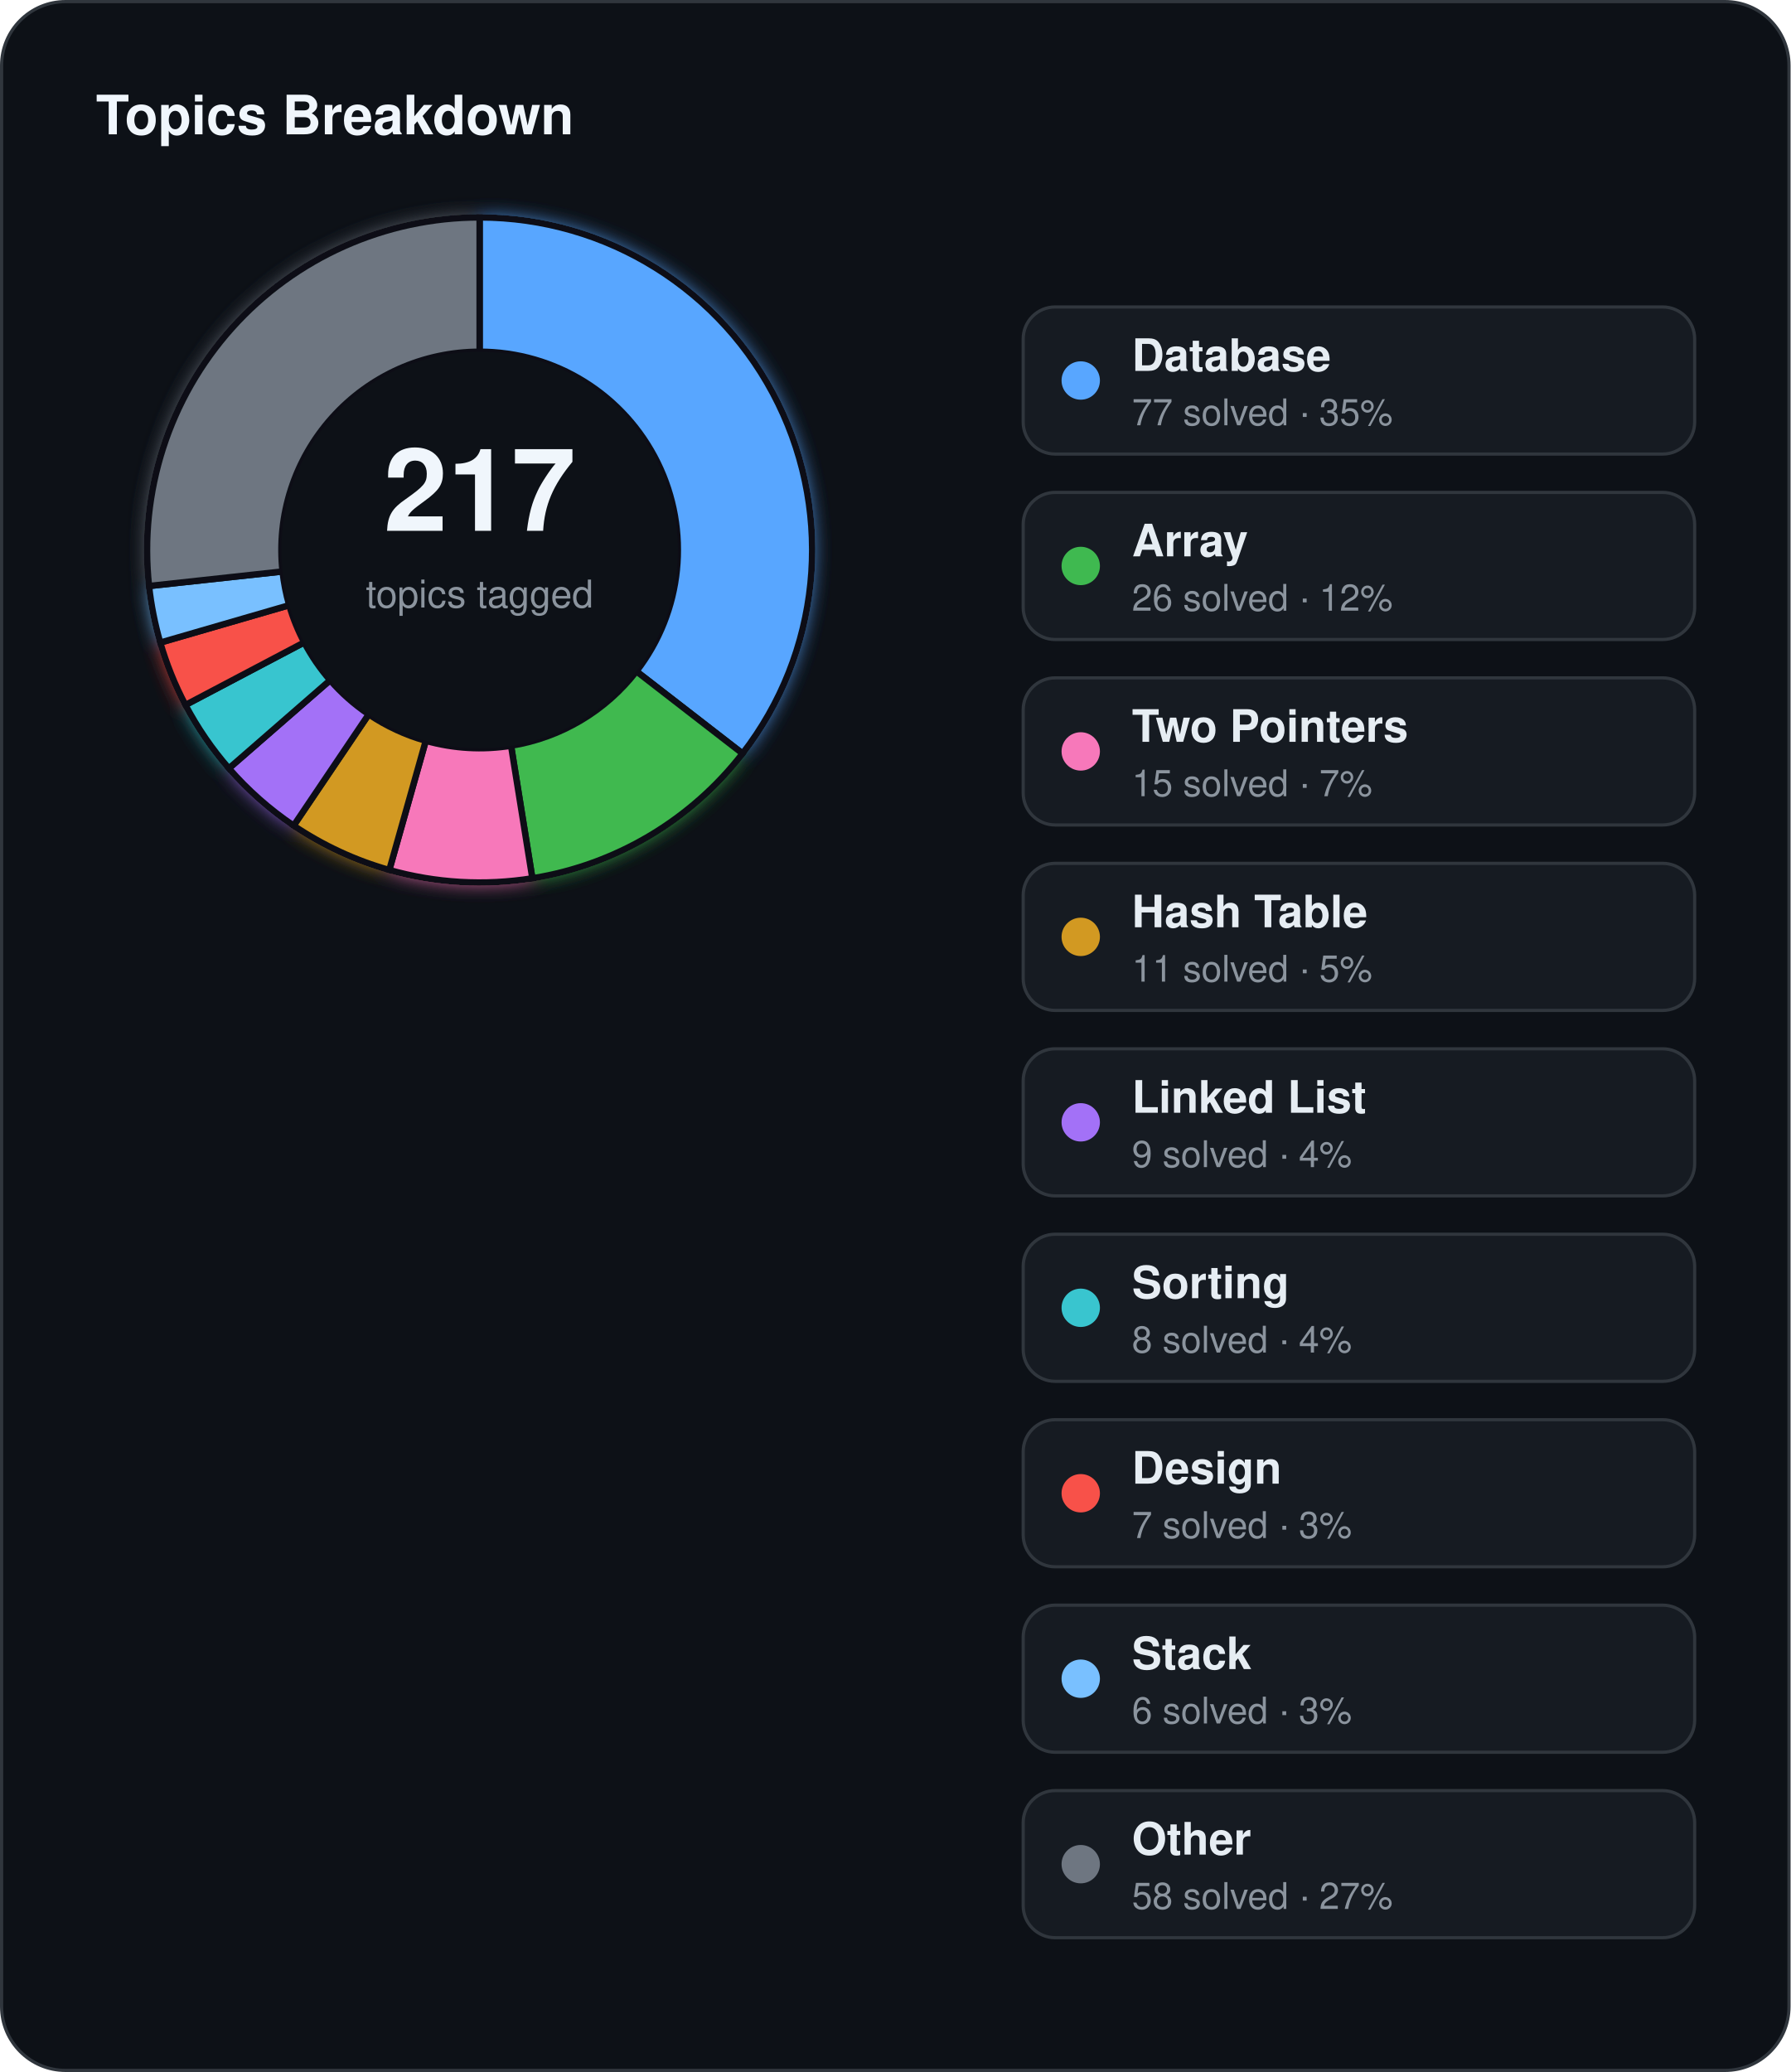
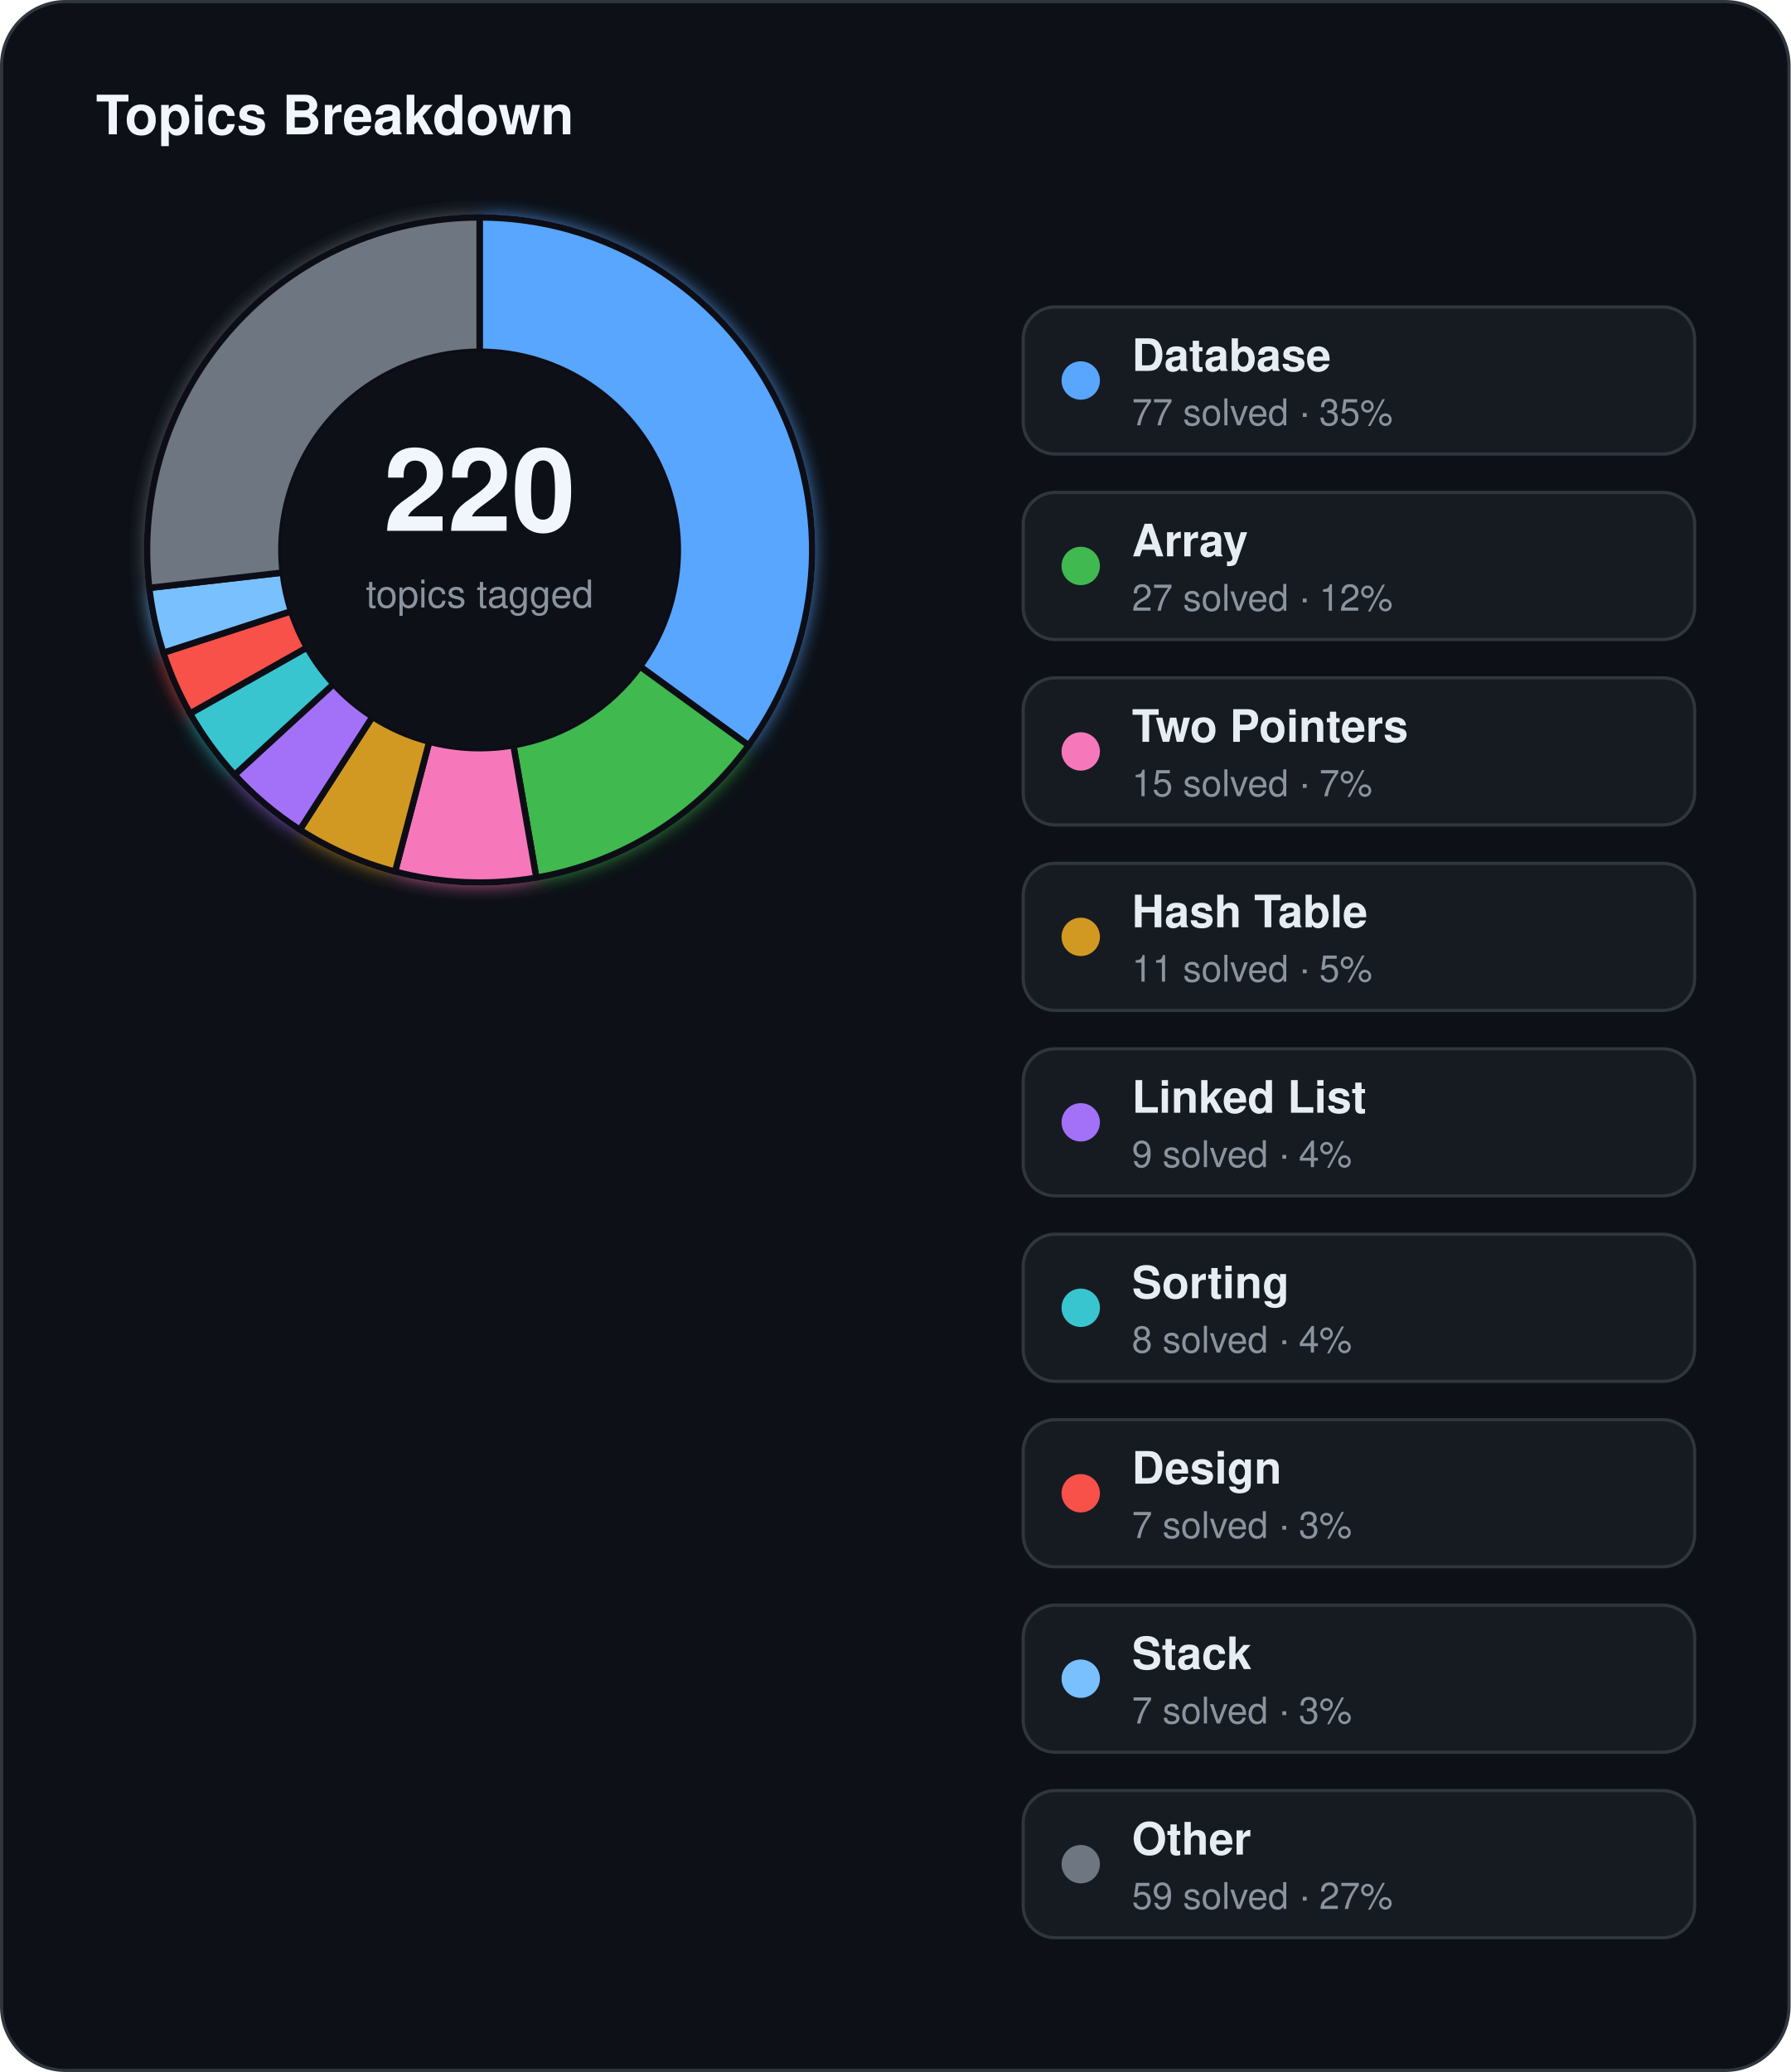
<svg xmlns="http://www.w3.org/2000/svg" width="560" height="648" viewBox="0 0 560 648">
  <defs>
    <filter id="topics-glow" x="-60%" y="-60%" width="220%" height="220%">
      <feGaussianBlur stdDeviation="3" result="blur" />
      <feMerge>
        <feMergeNode in="blur" />
        <feMergeNode in="SourceGraphic" />
      </feMerge>
    </filter>
  </defs>
  <rect x="0.5" y="0.5" width="559" height="647" rx="20" fill="#0d1117" stroke="#30363d" stroke-width="1" />
  <text x="30" y="42" fill="#f0f6fc" font-family="Segoe UI, Helvetica, Arial, sans-serif" font-size="17" font-weight="700">Topics Breakdown</text>
  <g filter="url(#topics-glow)">
-     <path d="M 150.00,68.00 A 104,104 0 0 1 232.24,235.66 L 199.03,209.95 A 62,62 0 0 0 150.00,110.00 Z" fill="#58a6ff" stroke="#0d1117" stroke-width="2" />
-     <path d="M 232.24,235.66 A 104,104 0 0 1 166.49,274.68 L 159.83,233.22 A 62,62 0 0 0 199.03,209.95 Z" fill="#3fb950" stroke="#0d1117" stroke-width="2" />
-     <path d="M 166.49,274.68 A 104,104 0 0 1 121.75,272.09 L 133.16,231.67 A 62,62 0 0 0 159.83,233.22 Z" fill="#f778ba" stroke="#0d1117" stroke-width="2" />
-     <path d="M 121.75,272.09 A 104,104 0 0 1 91.83,258.21 L 115.32,223.39 A 62,62 0 0 0 133.16,231.67 Z" fill="#d29922" stroke="#0d1117" stroke-width="2" />
-     <path d="M 91.83,258.21 A 104,104 0 0 1 71.58,240.31 L 103.25,212.72 A 62,62 0 0 0 115.32,223.39 Z" fill="#a371f7" stroke="#0d1117" stroke-width="2" />
-     <path d="M 71.58,240.31 A 104,104 0 0 1 57.99,220.48 L 95.15,200.90 A 62,62 0 0 0 103.25,212.72 Z" fill="#39c5cf" stroke="#0d1117" stroke-width="2" />
-     <path d="M 57.99,220.48 A 104,104 0 0 1 50.12,200.97 L 90.45,189.27 A 62,62 0 0 0 95.15,200.90 Z" fill="#f85149" stroke="#0d1117" stroke-width="2" />
-     <path d="M 50.12,200.97 A 104,104 0 0 1 46.61,183.27 L 88.37,178.72 A 62,62 0 0 0 90.45,189.27 Z" fill="#79c0ff" stroke="#0d1117" stroke-width="2" />
-     <path d="M 46.61,183.27 A 104,104 0 0 1 150.00,68.00 L 150.00,110.00 A 62,62 0 0 0 88.37,178.72 Z" fill="#6e7681" stroke="#0d1117" stroke-width="2" />
+     <path d="M 150.00,68.00 A 104,104 0 0 1 234.14,233.13 L 200.16,208.44 A 62,62 0 0 0 150.00,110.00 Z" fill="#58a6ff" stroke="#0d1117" stroke-width="2" />
+     <path d="M 234.14,233.13 A 104,104 0 0 1 167.73,274.48 L 160.57,233.09 A 62,62 0 0 0 200.16,208.44 Z" fill="#3fb950" stroke="#0d1117" stroke-width="2" />
+     <path d="M 167.73,274.48 A 104,104 0 0 1 123.56,272.58 L 134.24,231.96 A 62,62 0 0 0 160.57,233.09 Z" fill="#f778ba" stroke="#0d1117" stroke-width="2" />
+     <path d="M 123.56,272.58 A 104,104 0 0 1 93.77,259.49 L 116.48,224.16 A 62,62 0 0 0 134.24,231.96 Z" fill="#d29922" stroke="#0d1117" stroke-width="2" />
+     <path d="M 93.77,259.49 A 104,104 0 0 1 73.38,242.32 L 104.32,213.92 A 62,62 0 0 0 116.48,224.16 Z" fill="#a371f7" stroke="#0d1117" stroke-width="2" />
+     <path d="M 73.38,242.32 A 104,104 0 0 1 59.44,223.14 L 96.01,202.49 A 62,62 0 0 0 104.32,213.92 Z" fill="#39c5cf" stroke="#0d1117" stroke-width="2" />
+     <path d="M 59.44,223.14 A 104,104 0 0 1 51.09,204.14 L 91.03,191.16 A 62,62 0 0 0 96.01,202.49 Z" fill="#f85149" stroke="#0d1117" stroke-width="2" />
+     <path d="M 51.09,204.14 A 104,104 0 0 1 46.68,183.86 L 88.40,179.07 A 62,62 0 0 0 91.03,191.16 Z" fill="#79c0ff" stroke="#0d1117" stroke-width="2" />
+     <path d="M 46.68,183.86 A 104,104 0 0 1 150.00,68.00 L 150.00,110.00 A 62,62 0 0 0 88.40,179.07 Z" fill="#6e7681" stroke="#0d1117" stroke-width="2" />
  </g>
  <circle cx="150" cy="172" r="62" fill="#0d1117" />
-   <text x="150" y="166" text-anchor="middle" fill="#f0f6fc" font-family="Segoe UI, Helvetica, Arial, sans-serif" font-size="36" font-weight="700">217</text>
+   <text x="150" y="166" text-anchor="middle" fill="#f0f6fc" font-family="Segoe UI, Helvetica, Arial, sans-serif" font-size="36" font-weight="700">220</text>
  <text x="150" y="190" text-anchor="middle" fill="#8b949e" font-family="Segoe UI, Helvetica, Arial, sans-serif" font-size="12">topics tagged</text>
  <rect x="320" y="96" width="210" height="46" rx="10" fill="#161b22" stroke="#30363d" stroke-width="1" />
  <circle cx="338" cy="119" r="6" fill="#58a6ff" />
  <text x="354" y="116" fill="#e6edf3" font-family="Segoe UI, Helvetica, Arial, sans-serif" font-size="14" font-weight="600">Database</text>
  <text x="354" y="133" fill="#8b949e" font-family="Segoe UI, Helvetica, Arial, sans-serif" font-size="11.5">77 solved · 35%</text>
  <rect x="320" y="154" width="210" height="46" rx="10" fill="#161b22" stroke="#30363d" stroke-width="1" />
  <circle cx="338" cy="177" r="6" fill="#3fb950" />
  <text x="354" y="174" fill="#e6edf3" font-family="Segoe UI, Helvetica, Arial, sans-serif" font-size="14" font-weight="600">Array</text>
-   <text x="354" y="191" fill="#8b949e" font-family="Segoe UI, Helvetica, Arial, sans-serif" font-size="11.5">26 solved · 12%</text>
+   <text x="354" y="191" fill="#8b949e" font-family="Segoe UI, Helvetica, Arial, sans-serif" font-size="11.5">27 solved · 12%</text>
  <rect x="320" y="212" width="210" height="46" rx="10" fill="#161b22" stroke="#30363d" stroke-width="1" />
  <circle cx="338" cy="235" r="6" fill="#f778ba" />
  <text x="354" y="232" fill="#e6edf3" font-family="Segoe UI, Helvetica, Arial, sans-serif" font-size="14" font-weight="600">Two Pointers</text>
  <text x="354" y="249" fill="#8b949e" font-family="Segoe UI, Helvetica, Arial, sans-serif" font-size="11.5">15 solved · 7%</text>
  <rect x="320" y="270" width="210" height="46" rx="10" fill="#161b22" stroke="#30363d" stroke-width="1" />
  <circle cx="338" cy="293" r="6" fill="#d29922" />
  <text x="354" y="290" fill="#e6edf3" font-family="Segoe UI, Helvetica, Arial, sans-serif" font-size="14" font-weight="600">Hash Table</text>
  <text x="354" y="307" fill="#8b949e" font-family="Segoe UI, Helvetica, Arial, sans-serif" font-size="11.5">11 solved · 5%</text>
  <rect x="320" y="328" width="210" height="46" rx="10" fill="#161b22" stroke="#30363d" stroke-width="1" />
  <circle cx="338" cy="351" r="6" fill="#a371f7" />
  <text x="354" y="348" fill="#e6edf3" font-family="Segoe UI, Helvetica, Arial, sans-serif" font-size="14" font-weight="600">Linked List</text>
  <text x="354" y="365" fill="#8b949e" font-family="Segoe UI, Helvetica, Arial, sans-serif" font-size="11.5">9 solved · 4%</text>
  <rect x="320" y="386" width="210" height="46" rx="10" fill="#161b22" stroke="#30363d" stroke-width="1" />
  <circle cx="338" cy="409" r="6" fill="#39c5cf" />
  <text x="354" y="406" fill="#e6edf3" font-family="Segoe UI, Helvetica, Arial, sans-serif" font-size="14" font-weight="600">Sorting</text>
  <text x="354" y="423" fill="#8b949e" font-family="Segoe UI, Helvetica, Arial, sans-serif" font-size="11.5">8 solved · 4%</text>
  <rect x="320" y="444" width="210" height="46" rx="10" fill="#161b22" stroke="#30363d" stroke-width="1" />
  <circle cx="338" cy="467" r="6" fill="#f85149" />
  <text x="354" y="464" fill="#e6edf3" font-family="Segoe UI, Helvetica, Arial, sans-serif" font-size="14" font-weight="600">Design</text>
  <text x="354" y="481" fill="#8b949e" font-family="Segoe UI, Helvetica, Arial, sans-serif" font-size="11.5">7 solved · 3%</text>
  <rect x="320" y="502" width="210" height="46" rx="10" fill="#161b22" stroke="#30363d" stroke-width="1" />
  <circle cx="338" cy="525" r="6" fill="#79c0ff" />
  <text x="354" y="522" fill="#e6edf3" font-family="Segoe UI, Helvetica, Arial, sans-serif" font-size="14" font-weight="600">Stack</text>
-   <text x="354" y="539" fill="#8b949e" font-family="Segoe UI, Helvetica, Arial, sans-serif" font-size="11.5">6 solved · 3%</text>
+   <text x="354" y="539" fill="#8b949e" font-family="Segoe UI, Helvetica, Arial, sans-serif" font-size="11.5">7 solved · 3%</text>
  <rect x="320" y="560" width="210" height="46" rx="10" fill="#161b22" stroke="#30363d" stroke-width="1" />
  <circle cx="338" cy="583" r="6" fill="#6e7681" />
  <text x="354" y="580" fill="#e6edf3" font-family="Segoe UI, Helvetica, Arial, sans-serif" font-size="14" font-weight="600">Other</text>
-   <text x="354" y="597" fill="#8b949e" font-family="Segoe UI, Helvetica, Arial, sans-serif" font-size="11.5">58 solved · 27%</text>
+   <text x="354" y="597" fill="#8b949e" font-family="Segoe UI, Helvetica, Arial, sans-serif" font-size="11.5">59 solved · 27%</text>
</svg>
